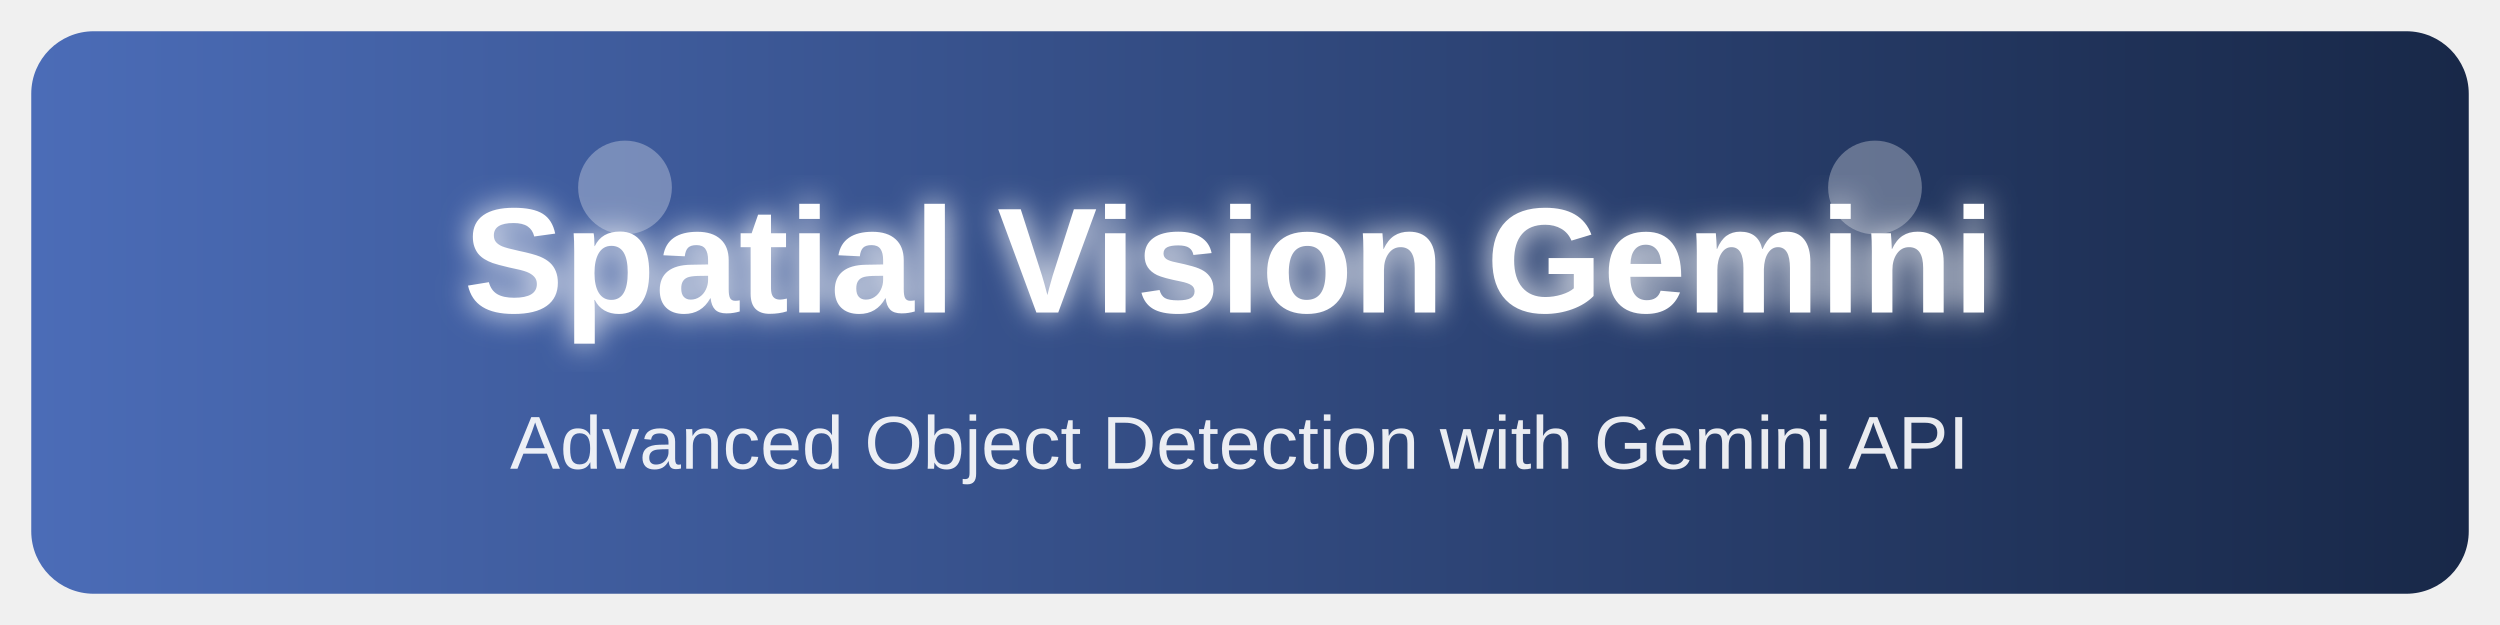
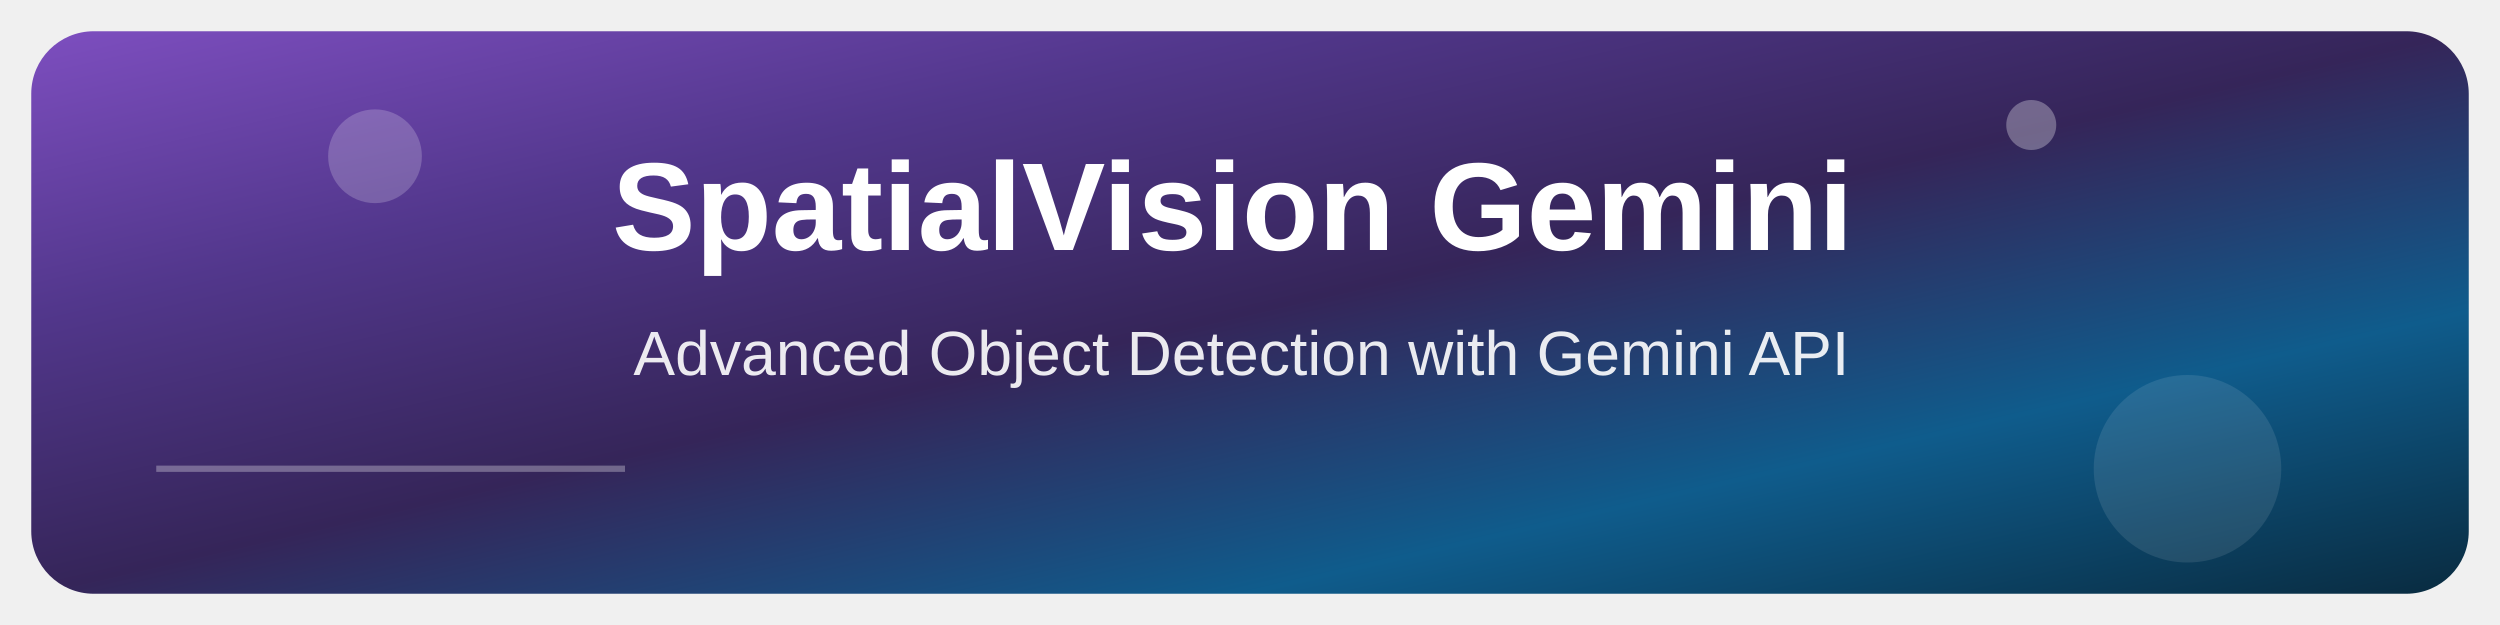
<svg xmlns="http://www.w3.org/2000/svg" width="800" height="200" viewBox="0 0 800 200">
-   <rect x="10" y="10" width="780" height="180" rx="20" ry="20" fill="url(#gradient)" />
+   <rect x="10" y="10" width="780" height="180" rx="20" ry="20" fill="url(#grad)" />
  <defs>
-     <linearGradient id="gradient" x1="0%" y1="0%" x2="100%" y2="0%">
-       <stop offset="0%" style="stop-color:#4b6cb7;stop-opacity:1" />
-       <stop offset="100%" style="stop-color:#182848;stop-opacity:1" />
-       <animate attributeName="x1" values="0%;100%;0%" dur="10s" repeatCount="indefinite" />
-       <animate attributeName="x2" values="100%;0%;100%" dur="10s" repeatCount="indefinite" />
+     <linearGradient id="grad" x1="0%" y1="0%" x2="100%" y2="100%">
+       <stop offset="0%" stop-color="#7D4EBF" />
+       <stop offset="25%" stop-color="#52378C" />
+       <stop offset="50%" stop-color="#352559" />
+       <stop offset="75%" stop-color="#0F5C8C" />
+       <stop offset="100%" stop-color="#092B40" />
    </linearGradient>
-     <filter id="glow" x="-20%" y="-20%" width="140%" height="140%">
-       <feGaussianBlur stdDeviation="5" result="blur" />
-       <feComposite in="SourceGraphic" in2="blur" operator="over" />
+     <filter id="blur">
+       <feGaussianBlur in="SourceGraphic" stdDeviation="2" />
    </filter>
  </defs>
-   <text x="400" y="100" font-family="Arial, sans-serif" font-size="48" font-weight="bold" text-anchor="middle" fill="white" filter="url(#glow)">
-     Spatial Vision Gemini
+   <text x="400" y="80" font-family="Arial, sans-serif" font-size="40" font-weight="bold" fill="white" text-anchor="middle">
+     SpatialVision Gemini
    <animate attributeName="opacity" values="0.8;1;0.8" dur="3s" repeatCount="indefinite" />
  </text>
-   <text x="400" y="150" font-family="Arial, sans-serif" font-size="24" text-anchor="middle" fill="rgba(255,255,255,0.9)">
+   <text x="400" y="120" font-family="Arial, sans-serif" font-size="20" fill="rgba(255,255,255,0.9)" text-anchor="middle">
    Advanced Object Detection with Gemini API
-     <animate attributeName="y" values="150;145;150" dur="5s" repeatCount="indefinite" />
+     <animate attributeName="y" values="120;125;120" dur="5s" repeatCount="indefinite" />
  </text>
-   <circle cx="200" cy="60" r="15" fill="rgba(255,255,255,0.3)">
-     <animate attributeName="r" values="15;20;15" dur="4s" repeatCount="indefinite" />
+   <circle cx="120" cy="50" r="15" fill="white" opacity="0.2">
+     <animate attributeName="opacity" values="0.2;0.5;0.2" dur="4s" repeatCount="indefinite" />
  </circle>
-   <circle cx="600" cy="60" r="15" fill="rgba(255,255,255,0.3)">
-     <animate attributeName="r" values="15;20;15" dur="4s" repeatCount="indefinite" />
+   <circle cx="700" cy="150" r="30" fill="white" opacity="0.1">
+     <animate attributeName="r" values="30;35;30" dur="6s" repeatCount="indefinite" />
  </circle>
+   <circle cx="650" cy="40" r="8" fill="white" opacity="0.3">
+     <animate attributeName="cx" values="650;660;650" dur="7s" repeatCount="indefinite" />
+   </circle>
+   <line x1="50" y1="150" x2="200" y2="150" stroke="white" stroke-width="2" opacity="0.3">
+     <animate attributeName="x2" values="200;220;200" dur="5s" repeatCount="indefinite" />
+   </line>
</svg>
